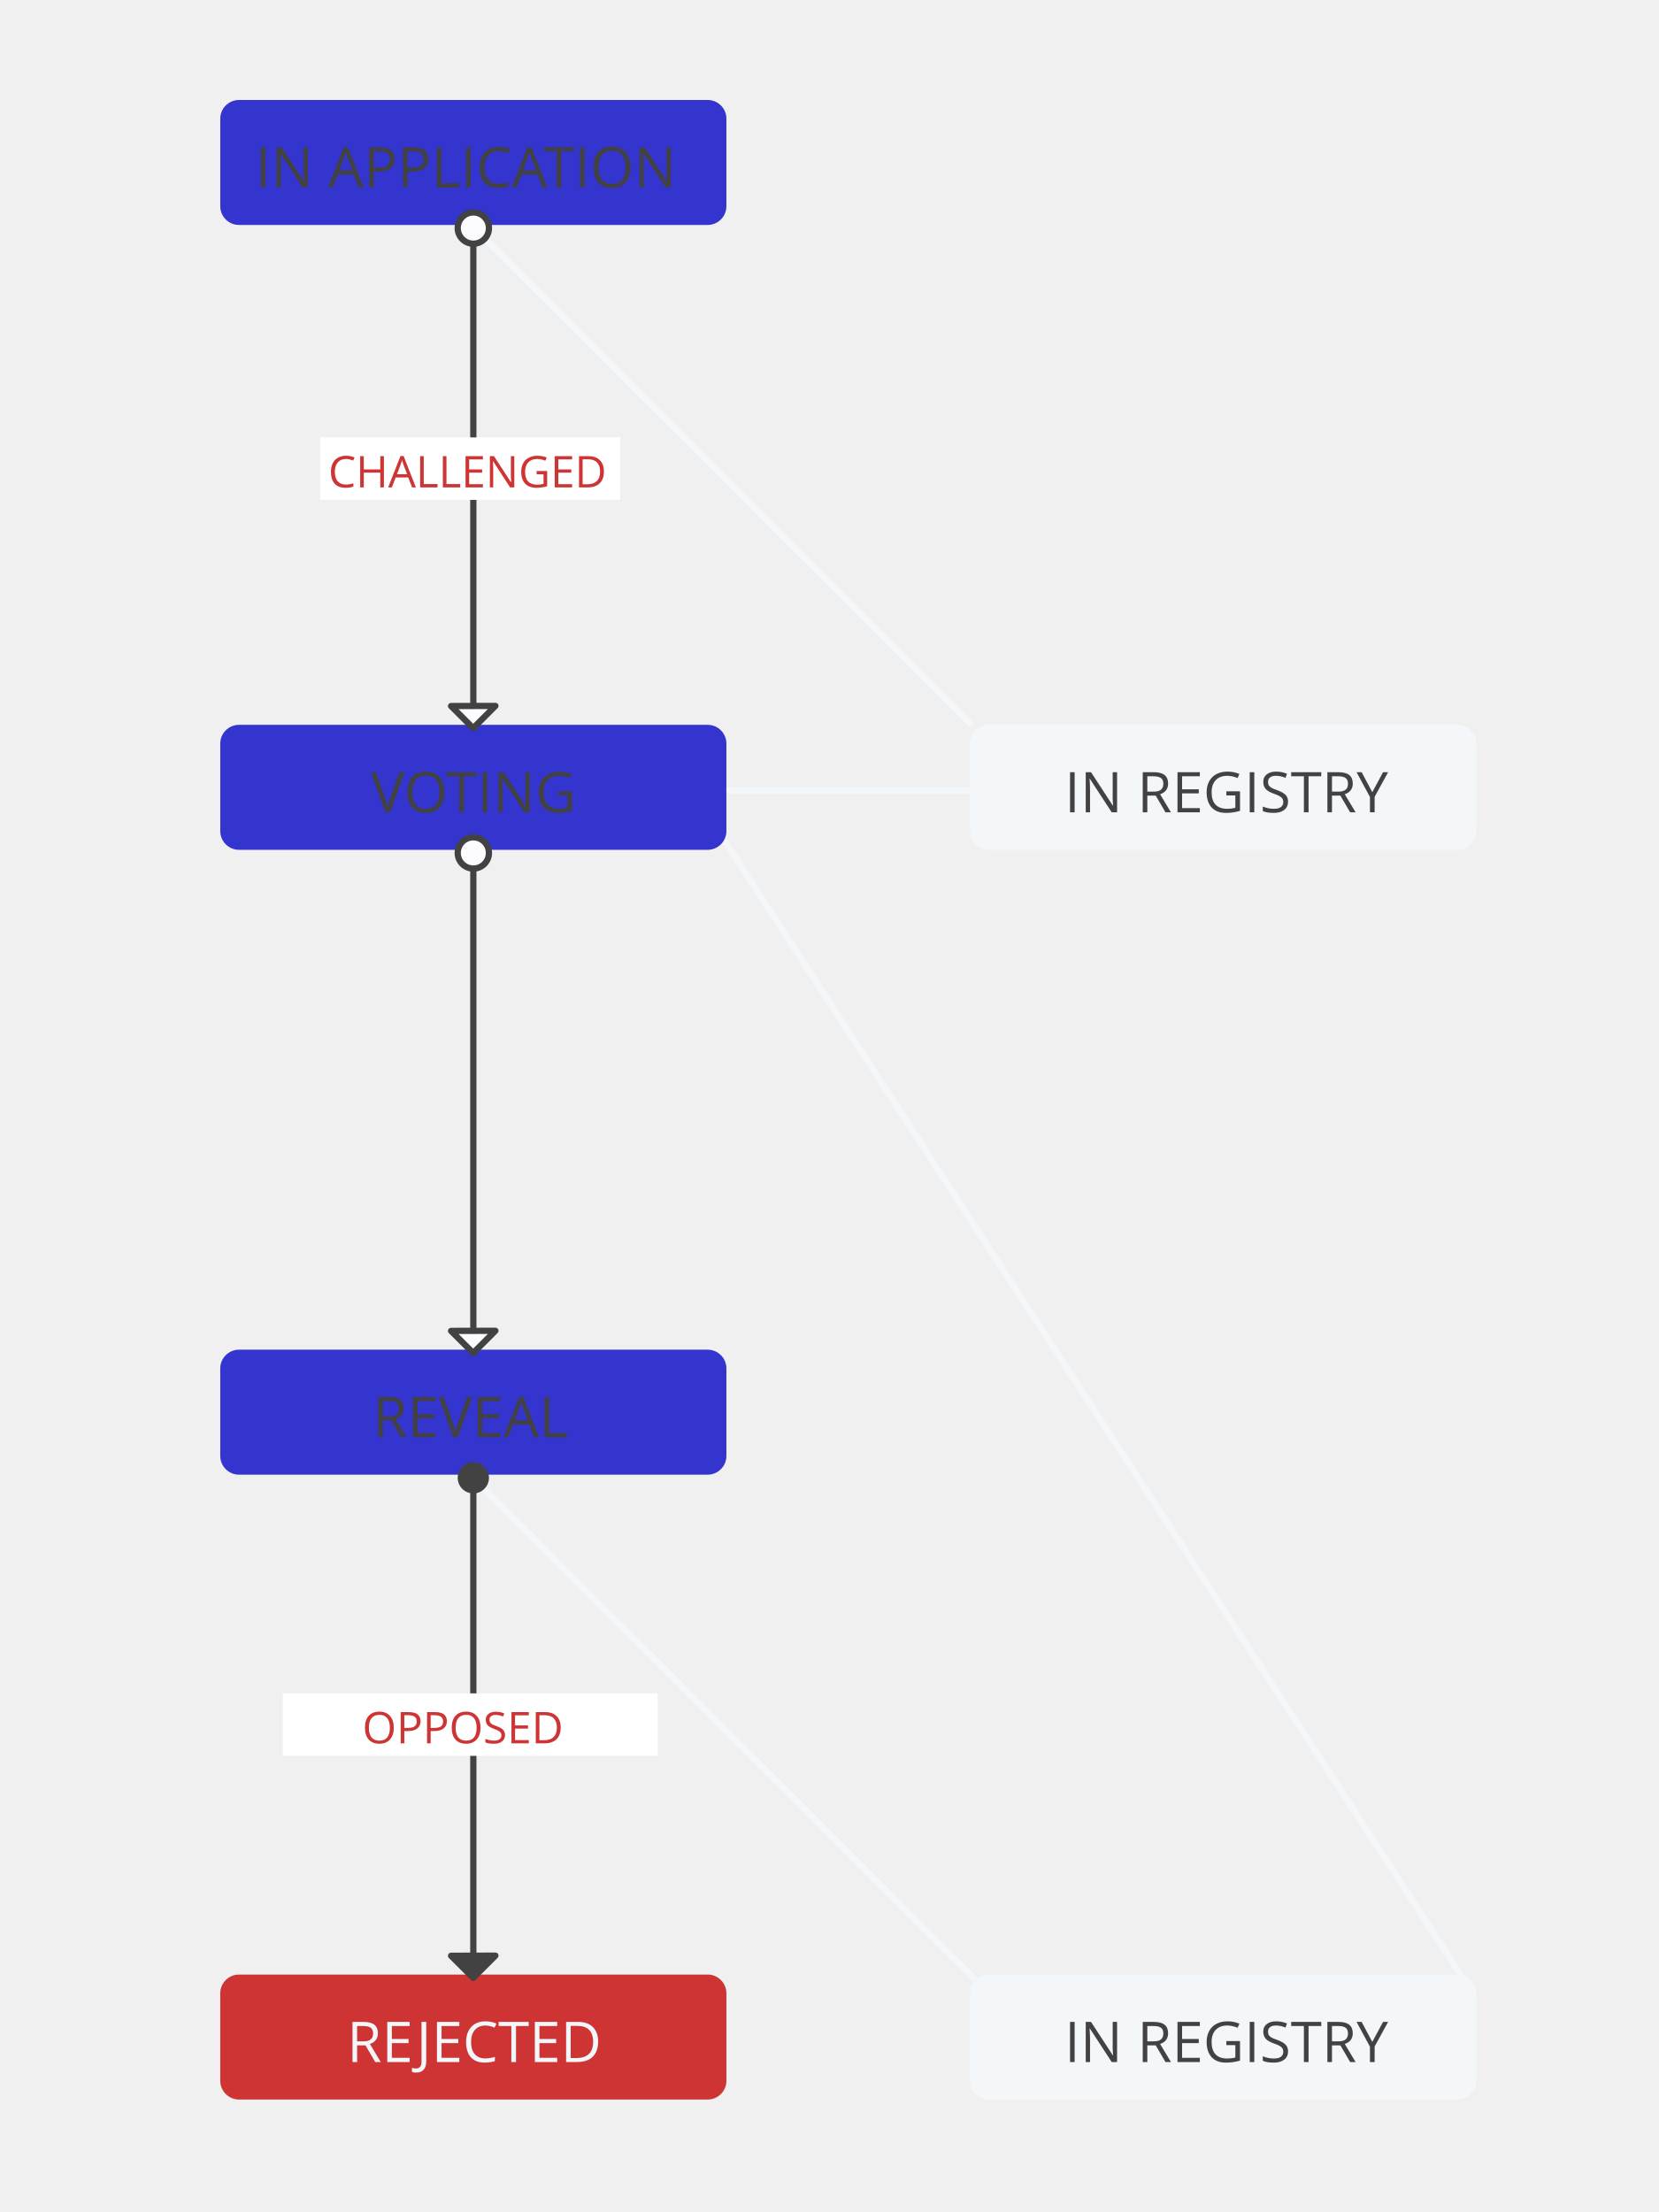
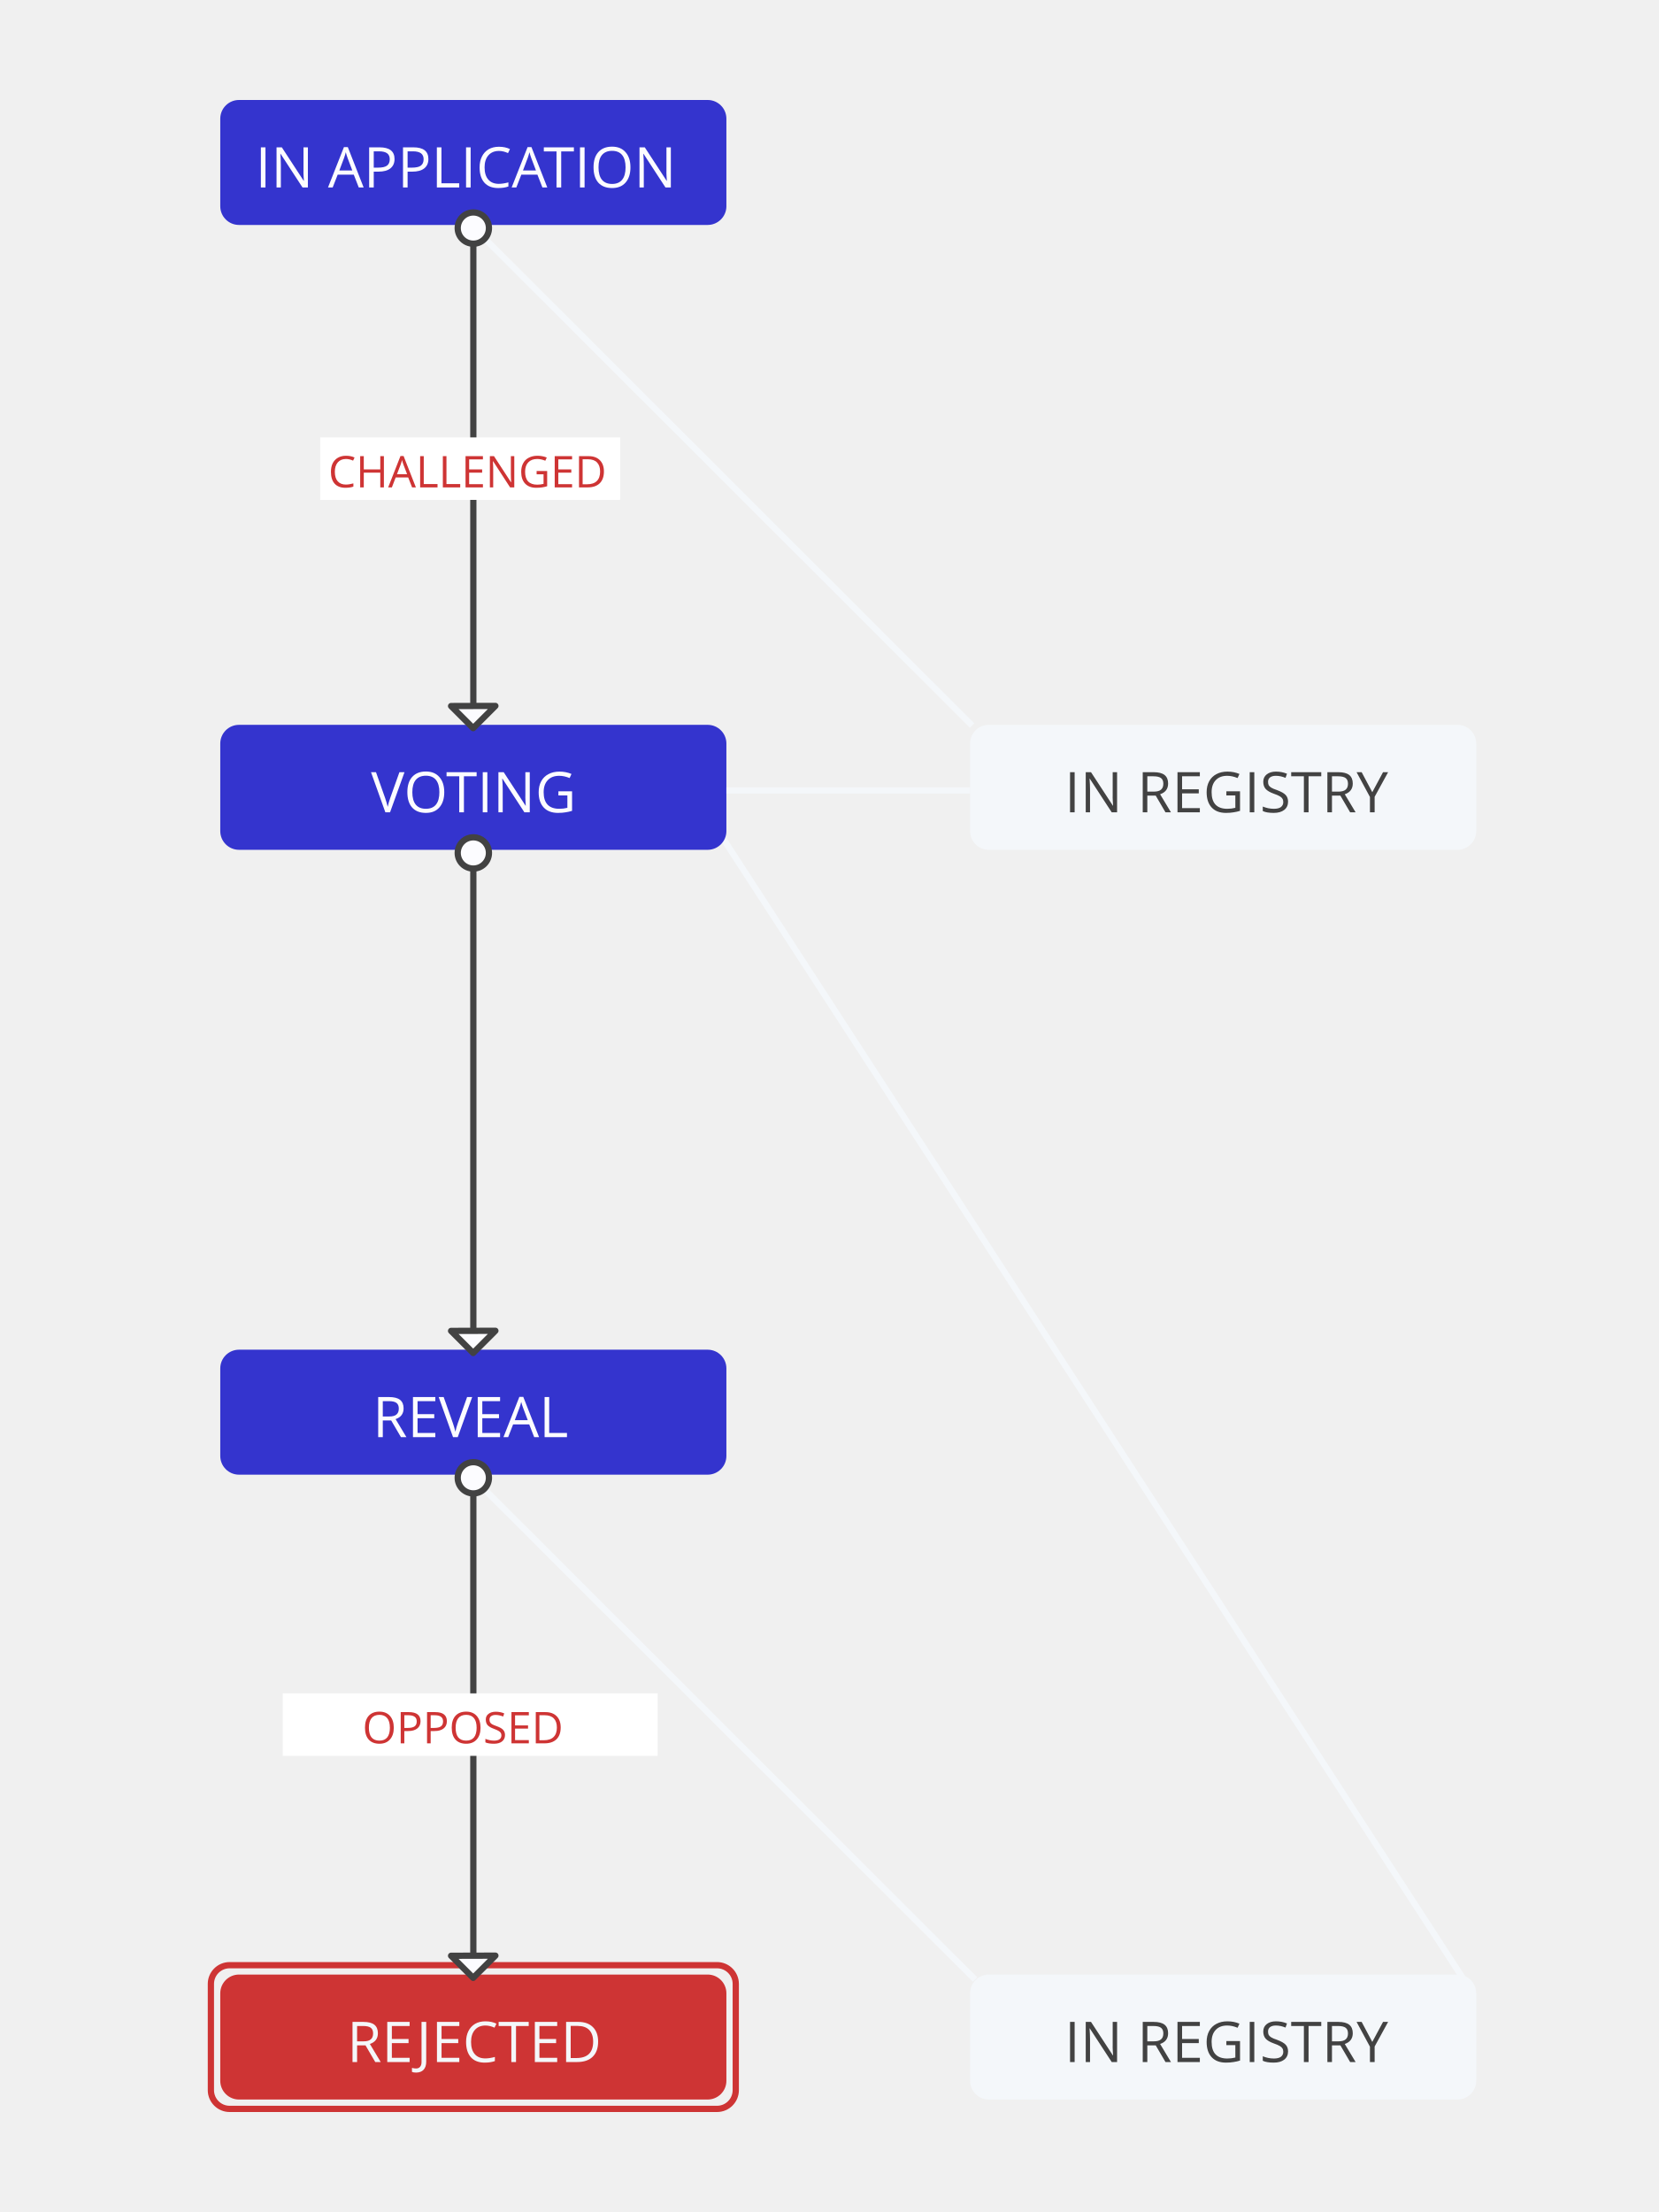
<svg xmlns="http://www.w3.org/2000/svg" width="300px" height="400px" viewBox="0 0 231 354" version="1.1">
  <defs />
-   <g id="Page-1" stroke="none" stroke-width="1" fill="none" fill-rule="evenodd">
-     <g id="Map-–-REJECTED">
+   <g id="Stage-Maps" stroke="none" stroke-width="1" fill="none" fill-rule="evenodd">
+     <g id="map_rejected">
      <path d="M152.023,115.936 L163.46,335.06" id="Line" stroke="#F4F7FA" stroke-linecap="square" transform="translate(157.7414, 225.4982) rotate(-210) translate(-157.7414, -225.4982) " />
      <path d="M58.5,35.5 L58.5,115.5" id="Line" stroke="#F4F7FA" stroke-linecap="square" />
      <path d="M58.476,36.33 L138.319,116.103 L58.476,36.33 Z" id="Line" stroke="#F4F7FA" stroke-linecap="square" />
      <path d="M98.492,220.12 L98.542,332.985" id="Line" stroke="#F4F7FA" stroke-linecap="square" transform="translate(98.51718, 276.5525) rotate(-45) translate(-98.51718, -276.5525) " />
      <rect id="Rectangle-11" fill="#3434CE" x="18" y="16" width="81" height="20" rx="3" />
-       <text id="IN-APPLICATION" font-family="Open Sans, sans-serif" font-size="9" font-weight="500" fill="#424242">
+       <text id="IN-APPLICATION" font-family="Open Sans, sans-serif" font-size="9" font-weight="500" fill="#FCFCFF">
        <tspan x="23.61" y="30">IN APPLICATION</tspan>
      </text>
      <rect id="Rectangle-11-Copy" fill="#3434CE" x="18" y="116" width="81" height="20" rx="3" />
-       <text id="VOTING" font-family="Open Sans, sans-serif" font-size="9" font-weight="500" fill="#424242">
+       <text id="VOTING" font-family="Open Sans, sans-serif" font-size="9" font-weight="500" fill="#FCFCFF">
        <tspan x="42.125" y="130">VOTING</tspan>
      </text>
      <rect id="Rectangle-11-Copy-2" fill="#3434CE" x="18" y="216" width="81" height="20" rx="3" />
-       <text id="REVEAL" font-family="Open Sans, sans-serif" font-size="9" font-weight="500" fill="#424242">
+       <text id="REVEAL" font-family="Open Sans, sans-serif" font-size="9" font-weight="500" fill="#FCFCFF">
        <tspan x="42.387" y="230">REVEAL</tspan>
      </text>
      <rect id="Rectangle-11-Copy-3" fill="#CE3434" x="18" y="316" width="81" height="20" rx="3" />
+       <rect id="Rectangle-11-Copy-6" stroke="#CE3434" x="16.5" y="314.5" width="84" height="23" rx="3" />
      <text id="REJECTED" font-family="Open Sans, sans-serif" font-size="9" font-weight="500" fill="#F4F7FA">
        <tspan x="38.273" y="330">REJECTED</tspan>
      </text>
-       <g id="Group-Copy-2" transform="translate(54, 234)">
-         <circle id="Oval-2" fill="#424242" cx="4.5" cy="2.5" r="2.5" />
-         <path d="M4.5,1.5 L4.5,81.5" id="Line" stroke="#424242" stroke-linecap="square" />
-         <polygon id="Path-4" stroke="#424242" fill="#424242" stroke-linecap="round" stroke-linejoin="round" points="8.032 78.973 4.475 82.531 0.937 78.993" />
+       <g id="Group-Copy-2" transform="translate(54, 234)" stroke="#424242">
+         <path d="M4.5,1.5 L4.5,81.5" id="Line" stroke-linecap="square" />
+         <polygon id="Path-4" fill="#FCFCFF" stroke-linecap="round" stroke-linejoin="round" points="8.032 78.973 4.475 82.531 0.937 78.993" />
+         <circle id="Oval-2" fill="#FCFCFF" cx="4.5" cy="2.5" r="2.5" />
      </g>
      <rect id="Rectangle-11-Copy-5" fill="#F4F7FA" x="138" y="316" width="81" height="20" rx="3" />
      <text id="IN-REGISTRY" font-family="Open Sans, sans-serif" font-size="9" font-weight="normal" fill="#424242">
        <tspan x="153.107" y="330">IN REGISTRY</tspan>
      </text>
      <rect id="Rectangle-11-Copy-4" fill="#F4F7FA" x="138" y="116" width="81" height="20" rx="3" />
      <text id="IN-REGISTRY" font-family="Open Sans, sans-serif" font-size="9" font-weight="normal" fill="#424242">
        <tspan x="153.107" y="130">IN REGISTRY</tspan>
      </text>
      <path d="M118.5,108.487 L118.5,146.5" id="Line" stroke="#F4F7FA" stroke-linecap="square" transform="translate(119, 127) rotate(-270) translate(-119, -127) " />
      <g id="Group-4-Copy-2" transform="translate(28, 271)">
        <rect id="Rectangle-12" fill="#FFFFFF" x="0" y="0" width="60" height="10" />
        <text id="OPPOSED" font-family="Open Sans, sans-serif" font-size="7" font-weight="500" fill="#CE3434">
          <tspan x="12.737" y="8">OPPOSED</tspan>
        </text>
      </g>
      <g id="Group" transform="translate(54, 34)" stroke="#424242">
        <path d="M4.5,1.5 L4.5,81.5" id="Line" stroke-linecap="square" />
        <circle id="Oval-2" fill="#FCFCFF" cx="4.5" cy="2.5" r="2.5" />
        <polygon id="Path-4" fill="#FCFCFF" stroke-linecap="round" stroke-linejoin="round" points="8.032 78.973 4.475 82.531 0.937 78.993" />
      </g>
      <g id="Group-4" transform="translate(34, 70)">
        <rect id="Rectangle-12" fill="#FFFFFF" x="0" y="0" width="48" height="10" />
        <text id="CHALLENGED" font-family="Open Sans, sans-serif" font-size="7" font-weight="500" fill="#CE3434">
          <tspan x="1.288" y="8">CHALLENGED</tspan>
        </text>
      </g>
      <g id="Group-2" transform="translate(54, 134)" stroke="#424242">
        <path d="M4.5,1.5 L4.5,81.5" id="Line" stroke-linecap="square" />
        <circle id="Oval-2" fill="#FCFCFF" cx="4.5" cy="2.5" r="2.5" />
        <polygon id="Path-4" fill="#FCFCFF" stroke-linecap="round" stroke-linejoin="round" points="8.032 78.973 4.475 82.531 0.937 78.993" />
      </g>
    </g>
  </g>
</svg>
